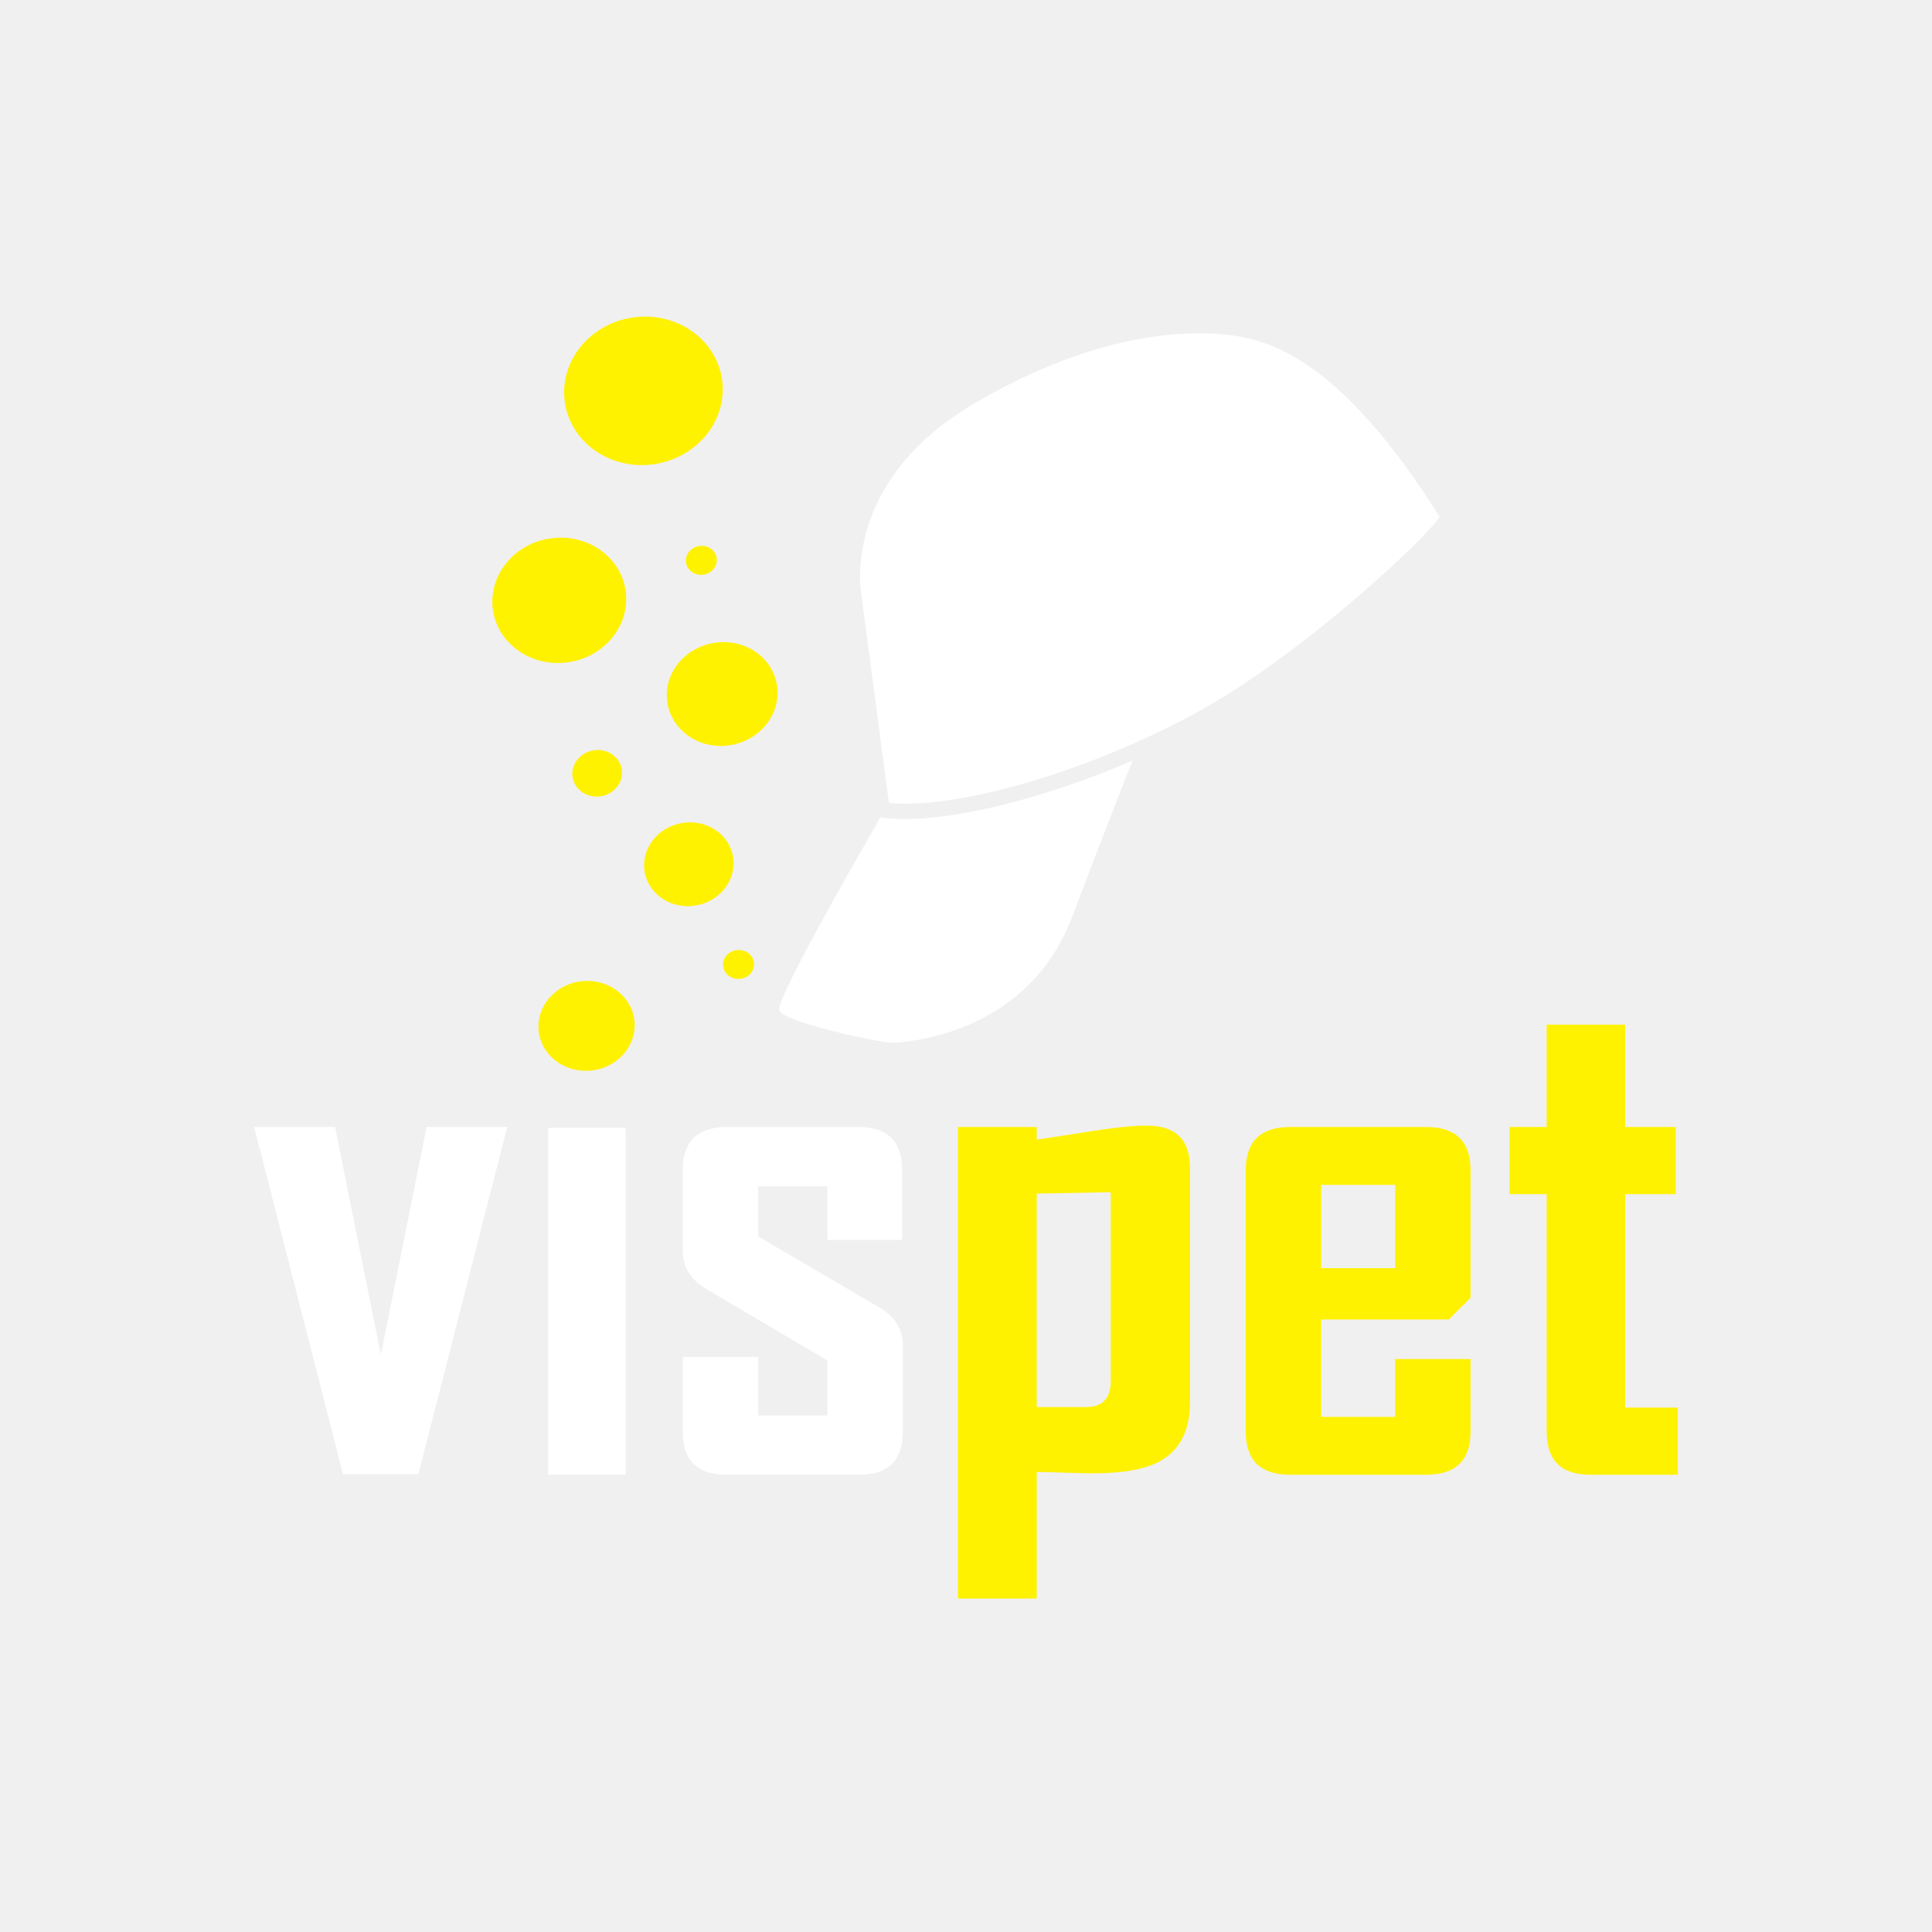
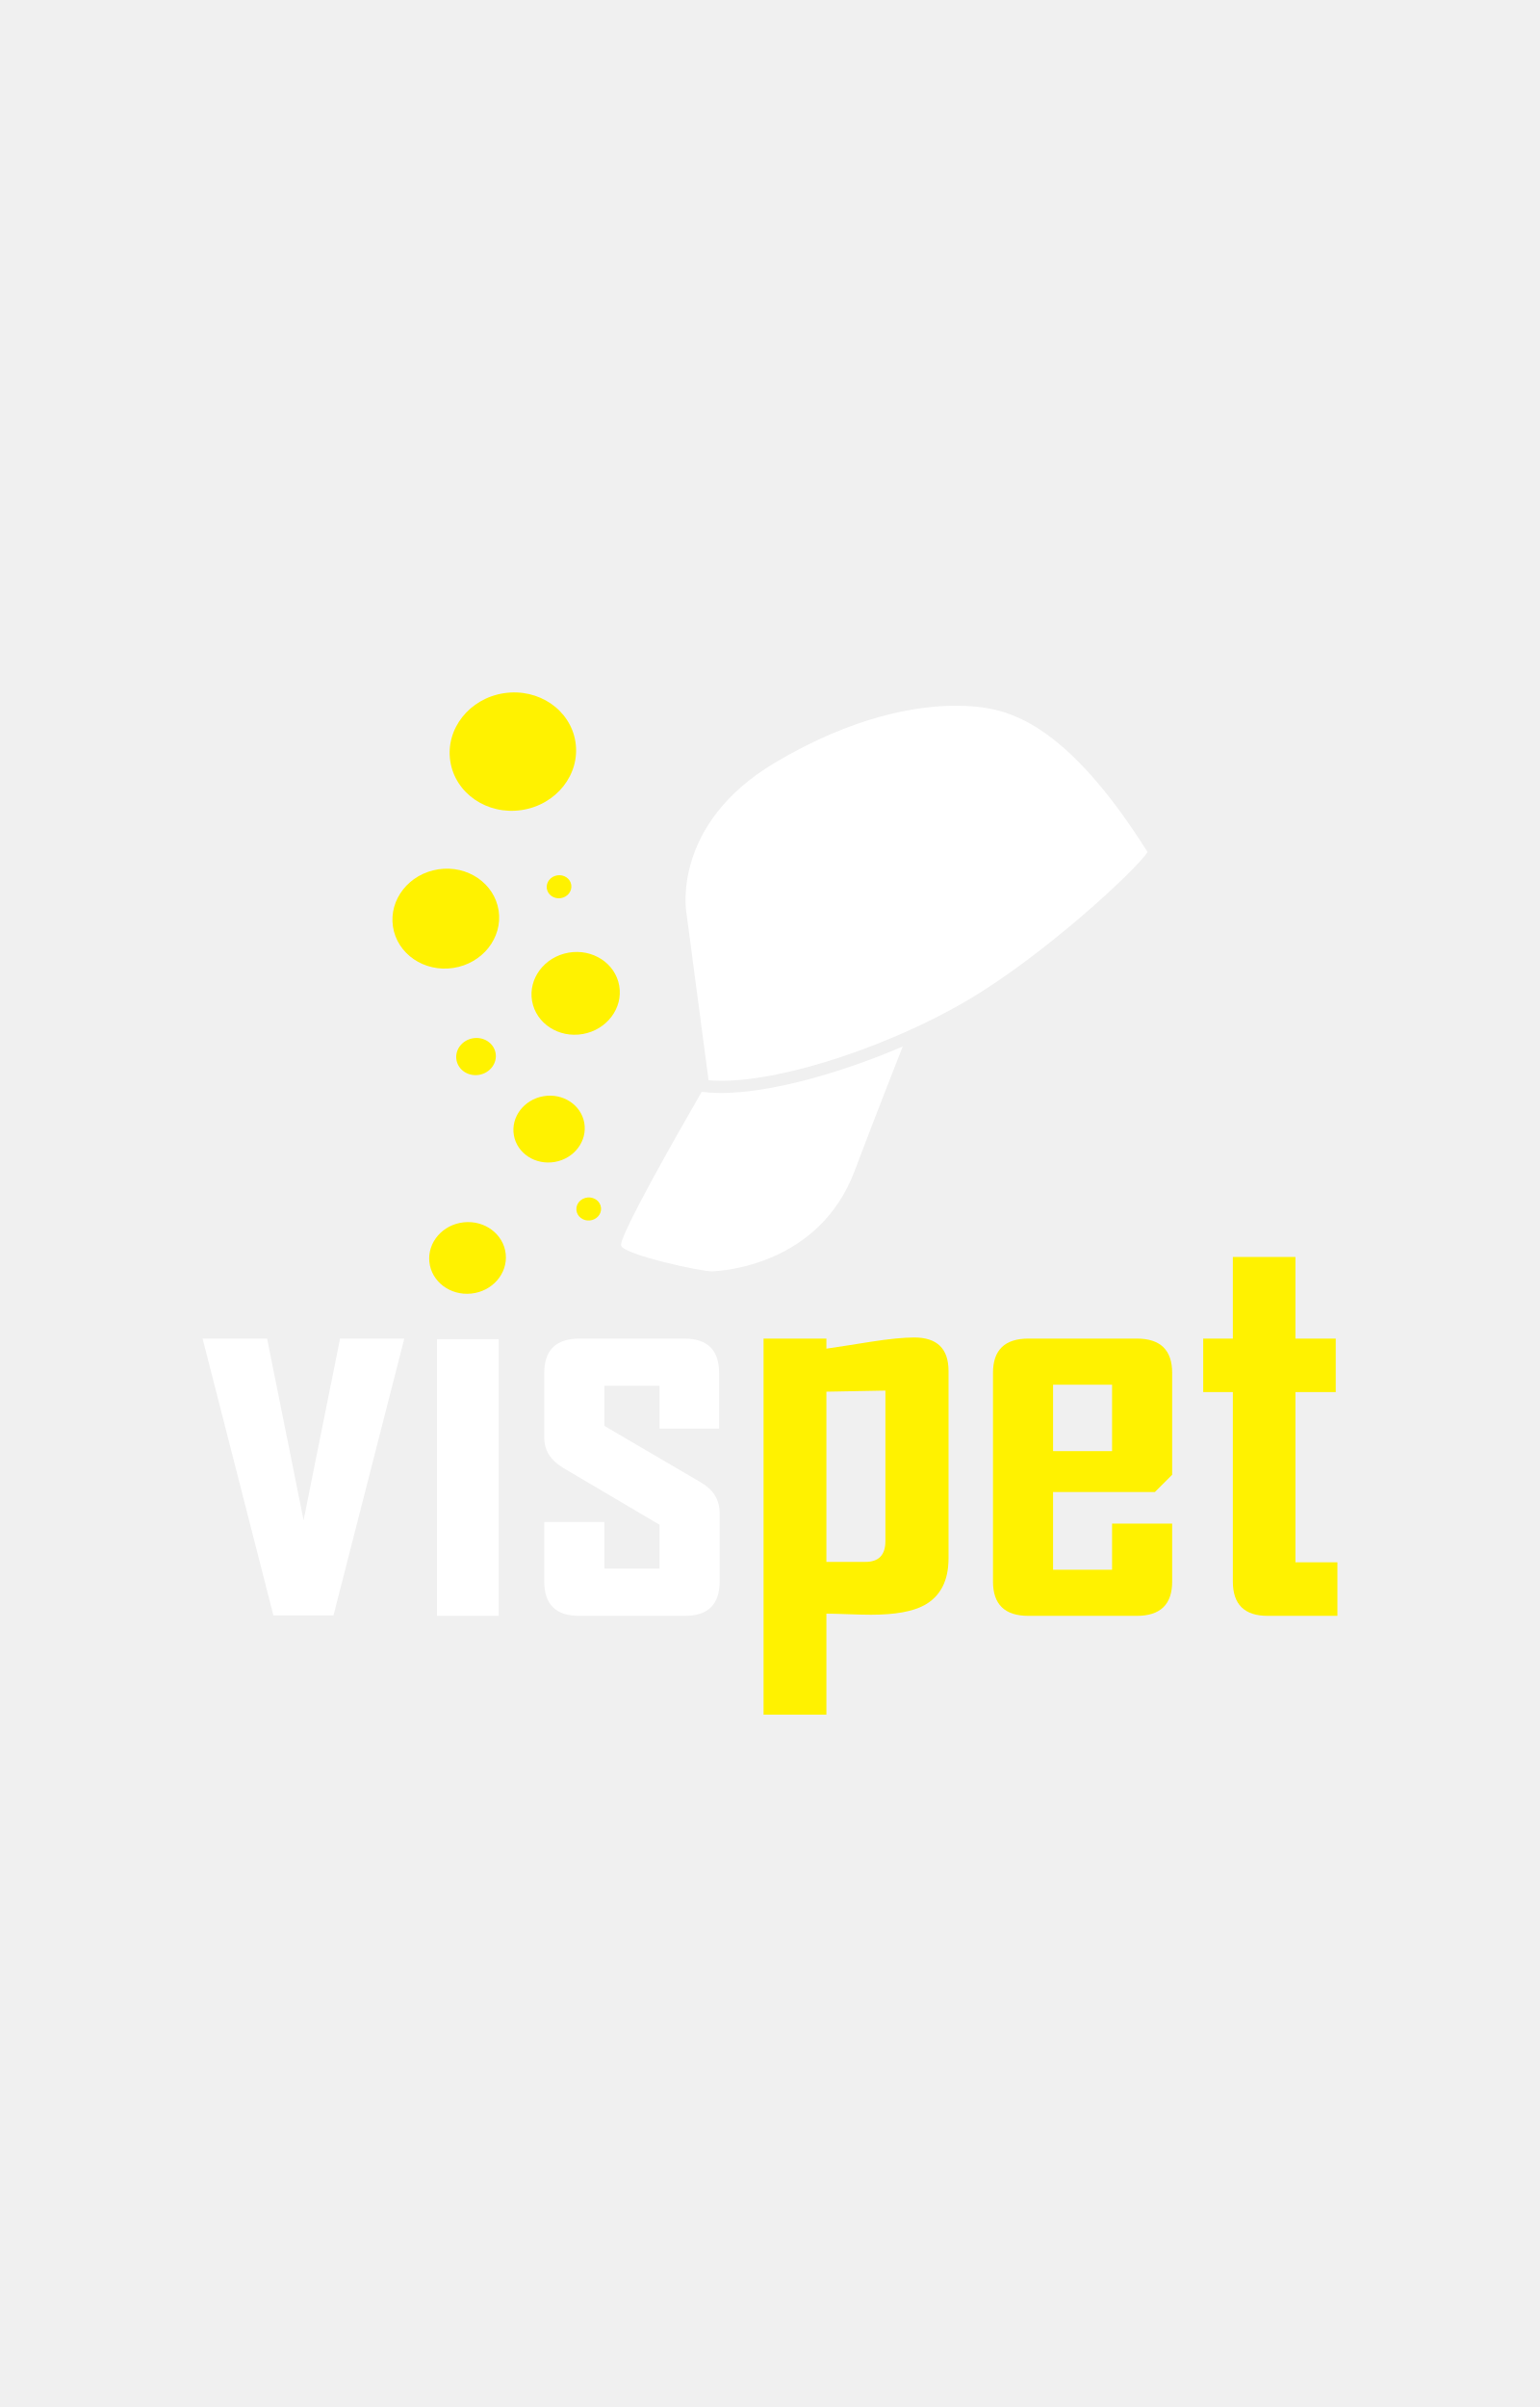
- <svg xmlns="http://www.w3.org/2000/svg" version="1.1" id="Layer_1" x="0px" y="0px" width="320px" height="320px" viewBox="0 0 320 320" enable-background="new 0 0 320 320" xml:space="preserve">
+ <svg xmlns="http://www.w3.org/2000/svg" version="1.1" id="Layer_1" x="0px" y="0px" width="320px" height="500px" viewBox="0 0 320 500" enable-background="new 0 0 320 500" xml:space="preserve">
  <g>
-     <polygon fill="#FFFFFF" points="84.011,186.668 69.296,244.168 56.811,244.168 42.096,186.668 55.497,186.668 63.082,224.395    70.664,186.668  " />
-     <rect x="90.796" y="186.8" fill="#FFFFFF" width="12.833" height="57.464" />
-     <path fill="#FFFFFF" d="M149.535,237.138c0,4.752-2.415,7.126-7.242,7.126h-21.958c-4.826,0-7.242-2.374-7.242-7.126v-12.377h12.49   v9.692h11.46v-9.12l-20.014-11.806c-2.623-1.56-3.937-3.65-3.937-6.271v-13.463c0-4.748,2.453-7.125,7.356-7.125h21.731   c4.826,0,7.241,2.377,7.241,7.125v11.579h-12.377v-8.894h-11.46v8.324l19.958,11.688c2.663,1.523,3.993,3.652,3.993,6.389V237.138z   " />
-     <path fill="#FFF200" d="M89.219,170.747c0.428,4.09,4.327,7.03,8.709,6.57c4.379-0.456,7.582-4.142,7.157-8.231   c-0.431-4.09-4.33-7.03-8.709-6.572C91.997,162.973,88.792,166.659,89.219,170.747" />
+     <polygon fill="#FFFFFF" points="84.011,278.062 69.296,335.562 56.811,335.562 42.096,278.062 55.497,278.062 63.082,315.788    70.664,278.062  " />
+     <rect x="90.796" y="278.193" fill="#FFFFFF" width="12.833" height="57.464" />
+     <path fill="#FFFFFF" d="M149.535,328.531c0,4.752-2.415,7.126-7.242,7.126h-21.958c-4.826,0-7.242-2.374-7.242-7.126v-12.377h12.49   v9.692h11.46v-9.12l-20.014-11.806c-2.623-1.56-3.937-3.65-3.937-6.271v-13.463c0-4.748,2.453-7.125,7.356-7.125h21.731   c4.826,0,7.241,2.377,7.241,7.125v11.579h-12.377v-8.894h-11.46v8.324l19.958,11.688c2.663,1.523,3.993,3.652,3.993,6.389V328.531z   " />
+     <path fill="#FFF200" d="M89.219,262.141c0.428,4.09,4.327,7.03,8.709,6.57c4.379-0.456,7.582-4.142,7.157-8.231   c-0.431-4.09-4.33-7.03-8.709-6.572C91.997,254.366,88.792,258.053,89.219,262.141" />
    <g>
-       <path fill="#FFFFFF" d="M149.922,133.117c13.582,0,35.73-7.666,51.007-16.657c16.347-9.613,35.358-27.397,37.526-30.859    c-14.994-23.829-25.993-28.46-32.689-29.773c-1.748-0.345-4.141-0.626-7.114-0.626c-8.416,0-21.459,2.259-37.531,11.781    c-21.756,12.89-18.501,31.153-18.501,31.153l4.614,34.866C148.087,133.081,148.986,133.117,149.922,133.117z" />
-       <path fill="#FFFFFF" d="M149.922,135.652c-1.017,0-1.999-0.043-2.912-0.123l-1.208-0.109c-5.158,8.926-17.364,30.323-16.733,31.97    c0.723,1.882,16.812,5.414,18.945,5.312c2.135-0.105,22.14-1.294,29.539-20.777c4.573-12.047,8.042-20.914,10.028-25.939    C174.067,131.797,159.592,135.652,149.922,135.652z" />
+       <path fill="#FFFFFF" d="M149.922,224.511c13.582,0,35.73-7.666,51.007-16.657c16.347-9.613,35.358-27.397,37.526-30.859    c-14.994-23.829-25.993-28.46-32.689-29.773c-1.748-0.345-4.141-0.626-7.114-0.626c-8.416,0-21.459,2.259-37.531,11.781    c-21.756,12.89-18.501,31.153-18.501,31.153l4.614,34.866C148.087,224.475,148.986,224.511,149.922,224.511z" />
+       <path fill="#FFFFFF" d="M149.922,227.046c-1.017,0-1.999-0.043-2.912-0.123l-1.208-0.109c-5.158,8.926-17.364,30.323-16.733,31.97    c0.723,1.882,16.812,5.414,18.945,5.312c2.135-0.105,22.14-1.294,29.539-20.777c4.573-12.047,8.042-20.914,10.028-25.939    C174.067,223.19,159.592,227.046,149.922,227.046z" />
    </g>
-     <path fill="#FFF200" d="M197.097,232.32c0,4.64-1.678,7.887-5.023,9.73c-2.432,1.324-6.119,1.98-11.061,1.98   c-1.141,0-2.746-0.038-4.815-0.111c-2.074-0.078-3.571-0.114-4.479-0.114v20.969h-13.06v-78.106h13.06v2.092   c3.037-0.45,6.082-0.925,9.128-1.415c3.837-0.603,6.877-0.906,9.119-0.906c4.753,0,7.132,2.321,7.132,6.96V232.32z    M183.979,228.756V197.47l-12.262,0.228v35.359h8.097C182.591,233.057,183.979,231.626,183.979,228.756" />
-     <path fill="#FFF200" d="M243.569,237.133c0,4.755-2.448,7.131-7.355,7.131H213.69c-4.907,0-7.354-2.376-7.354-7.131v-43.34   c0-4.748,2.447-7.125,7.354-7.125h22.523c4.907,0,7.355,2.377,7.355,7.125v21.158l-3.594,3.594h-21.153v16.14h12.26v-9.58h12.487   V237.133z M231.082,196.248h-12.26v13.802h12.26V196.248z" />
-     <path fill="#FFF200" d="M277.903,244.264h-14.486c-4.832,0-7.241-2.374-7.241-7.126v-39.351h-6.16v-11.119h6.16v-16.96h13.002   v16.96h8.379v11.119h-8.379v35.356h8.726V244.264z" />
-     <path fill="#FFF200" d="M113.625,93.193c0.203,1.309,1.495,2.196,2.9,1.985c1.401-0.214,2.377-1.445,2.179-2.756   c-0.199-1.308-1.495-2.196-2.899-1.984C114.404,90.653,113.427,91.885,113.625,93.193" />
-     <path fill="#FFF200" d="M119.774,159.975c0.117,1.318,1.356,2.283,2.77,2.158c1.414-0.128,2.464-1.299,2.345-2.619   c-0.119-1.315-1.359-2.282-2.773-2.155C120.702,157.483,119.653,158.656,119.774,159.975" />
-     <path fill="#FFF200" d="M94.852,128.799c0.366,2.094,2.484,3.472,4.73,3.078c2.243-0.394,3.764-2.415,3.399-4.51   c-0.373-2.094-2.489-3.474-4.735-3.075C96,124.683,94.479,126.706,94.852,128.799" />
-     <path fill="#FFF200" d="M106.78,144.436c0.666,3.766,4.479,6.248,8.519,5.535c4.04-0.709,6.77-4.338,6.11-8.111   c-0.665-3.767-4.476-6.245-8.51-5.533C108.856,137.035,106.119,140.669,106.78,144.436" />
-     <path fill="#FFF200" d="M110.562,116.548c0.821,4.666,5.541,7.737,10.539,6.854c5.001-0.881,8.39-5.377,7.57-10.043   s-5.544-7.734-10.543-6.855C113.13,107.382,109.74,111.882,110.562,116.548" />
-     <path fill="#FFF200" d="M81.653,101.096c0.861,5.659,6.474,9.5,12.533,8.583c6.064-0.922,10.284-6.255,9.428-11.913   c-0.858-5.655-6.47-9.5-12.53-8.578C85.021,90.104,80.796,95.435,81.653,101.096" />
-     <path fill="#FFF200" d="M93.562,66.708c1.013,6.705,7.667,11.256,14.849,10.166c7.184-1.088,12.185-7.402,11.168-14.111   c-1.018-6.702-7.667-11.253-14.85-10.163C97.547,53.687,92.548,60.002,93.562,66.708" />
+     <path fill="#FFF200" d="M197.097,323.714c0,4.64-1.678,7.887-5.023,9.73c-2.432,1.324-6.119,1.98-11.061,1.98   c-1.141,0-2.746-0.038-4.815-0.111c-2.074-0.078-3.571-0.114-4.479-0.114v20.969h-13.06v-78.106h13.06v2.092   c3.037-0.45,6.082-0.925,9.128-1.415c3.837-0.603,6.877-0.906,9.119-0.906c4.753,0,7.132,2.321,7.132,6.96V323.714z    M183.979,320.149v-31.286l-12.262,0.228v35.359h8.097C182.591,324.45,183.979,323.02,183.979,320.149" />
+     <path fill="#FFF200" d="M243.569,328.526c0,4.755-2.448,7.131-7.355,7.131H213.69c-4.907,0-7.354-2.376-7.354-7.131v-43.34   c0-4.748,2.447-7.125,7.354-7.125h22.523c4.907,0,7.355,2.377,7.355,7.125v21.158l-3.594,3.594h-21.153v16.14h12.26v-9.58h12.487   V328.526z M231.082,287.642h-12.26v13.802h12.26V287.642z" />
+     <path fill="#FFF200" d="M277.903,335.657h-14.486c-4.832,0-7.241-2.374-7.241-7.126v-39.351h-6.16v-11.119h6.16v-16.96h13.002   v16.96h8.379v11.119h-8.379v35.356h8.726V335.657z" />
+     <path fill="#FFF200" d="M113.625,184.587c0.203,1.309,1.495,2.196,2.9,1.985c1.401-0.214,2.377-1.445,2.179-2.756   c-0.199-1.308-1.495-2.196-2.899-1.984C114.404,182.047,113.427,183.278,113.625,184.587" />
+     <path fill="#FFF200" d="M119.774,251.368c0.117,1.318,1.356,2.283,2.77,2.158c1.414-0.128,2.464-1.299,2.345-2.619   c-0.119-1.315-1.359-2.282-2.773-2.155C120.702,248.877,119.653,250.05,119.774,251.368" />
+     <path fill="#FFF200" d="M94.852,220.192c0.366,2.094,2.484,3.472,4.73,3.078c2.243-0.394,3.764-2.415,3.399-4.51   c-0.373-2.094-2.489-3.474-4.735-3.075C96,216.076,94.479,218.1,94.852,220.192" />
+     <path fill="#FFF200" d="M106.78,235.829c0.666,3.766,4.479,6.248,8.519,5.535c4.04-0.709,6.77-4.338,6.11-8.111   c-0.665-3.767-4.476-6.245-8.51-5.533C108.856,228.429,106.119,232.062,106.78,235.829" />
+     <path fill="#FFF200" d="M110.562,207.941c0.821,4.666,5.541,7.737,10.539,6.854c5.001-0.881,8.39-5.377,7.57-10.043   s-5.544-7.734-10.543-6.855C113.13,198.775,109.74,203.275,110.562,207.941" />
+     <path fill="#FFF200" d="M81.653,192.489c0.861,5.659,6.474,9.5,12.533,8.583c6.064-0.922,10.284-6.255,9.428-11.913   c-0.858-5.655-6.47-9.5-12.53-8.578C85.021,181.498,80.796,186.828,81.653,192.489" />
+     <path fill="#FFF200" d="M93.562,158.102c1.013,6.705,7.667,11.256,14.849,10.166c7.184-1.088,12.185-7.402,11.168-14.111   c-1.018-6.702-7.667-11.253-14.85-10.163C97.547,145.08,92.548,151.396,93.562,158.102" />
  </g>
</svg>
